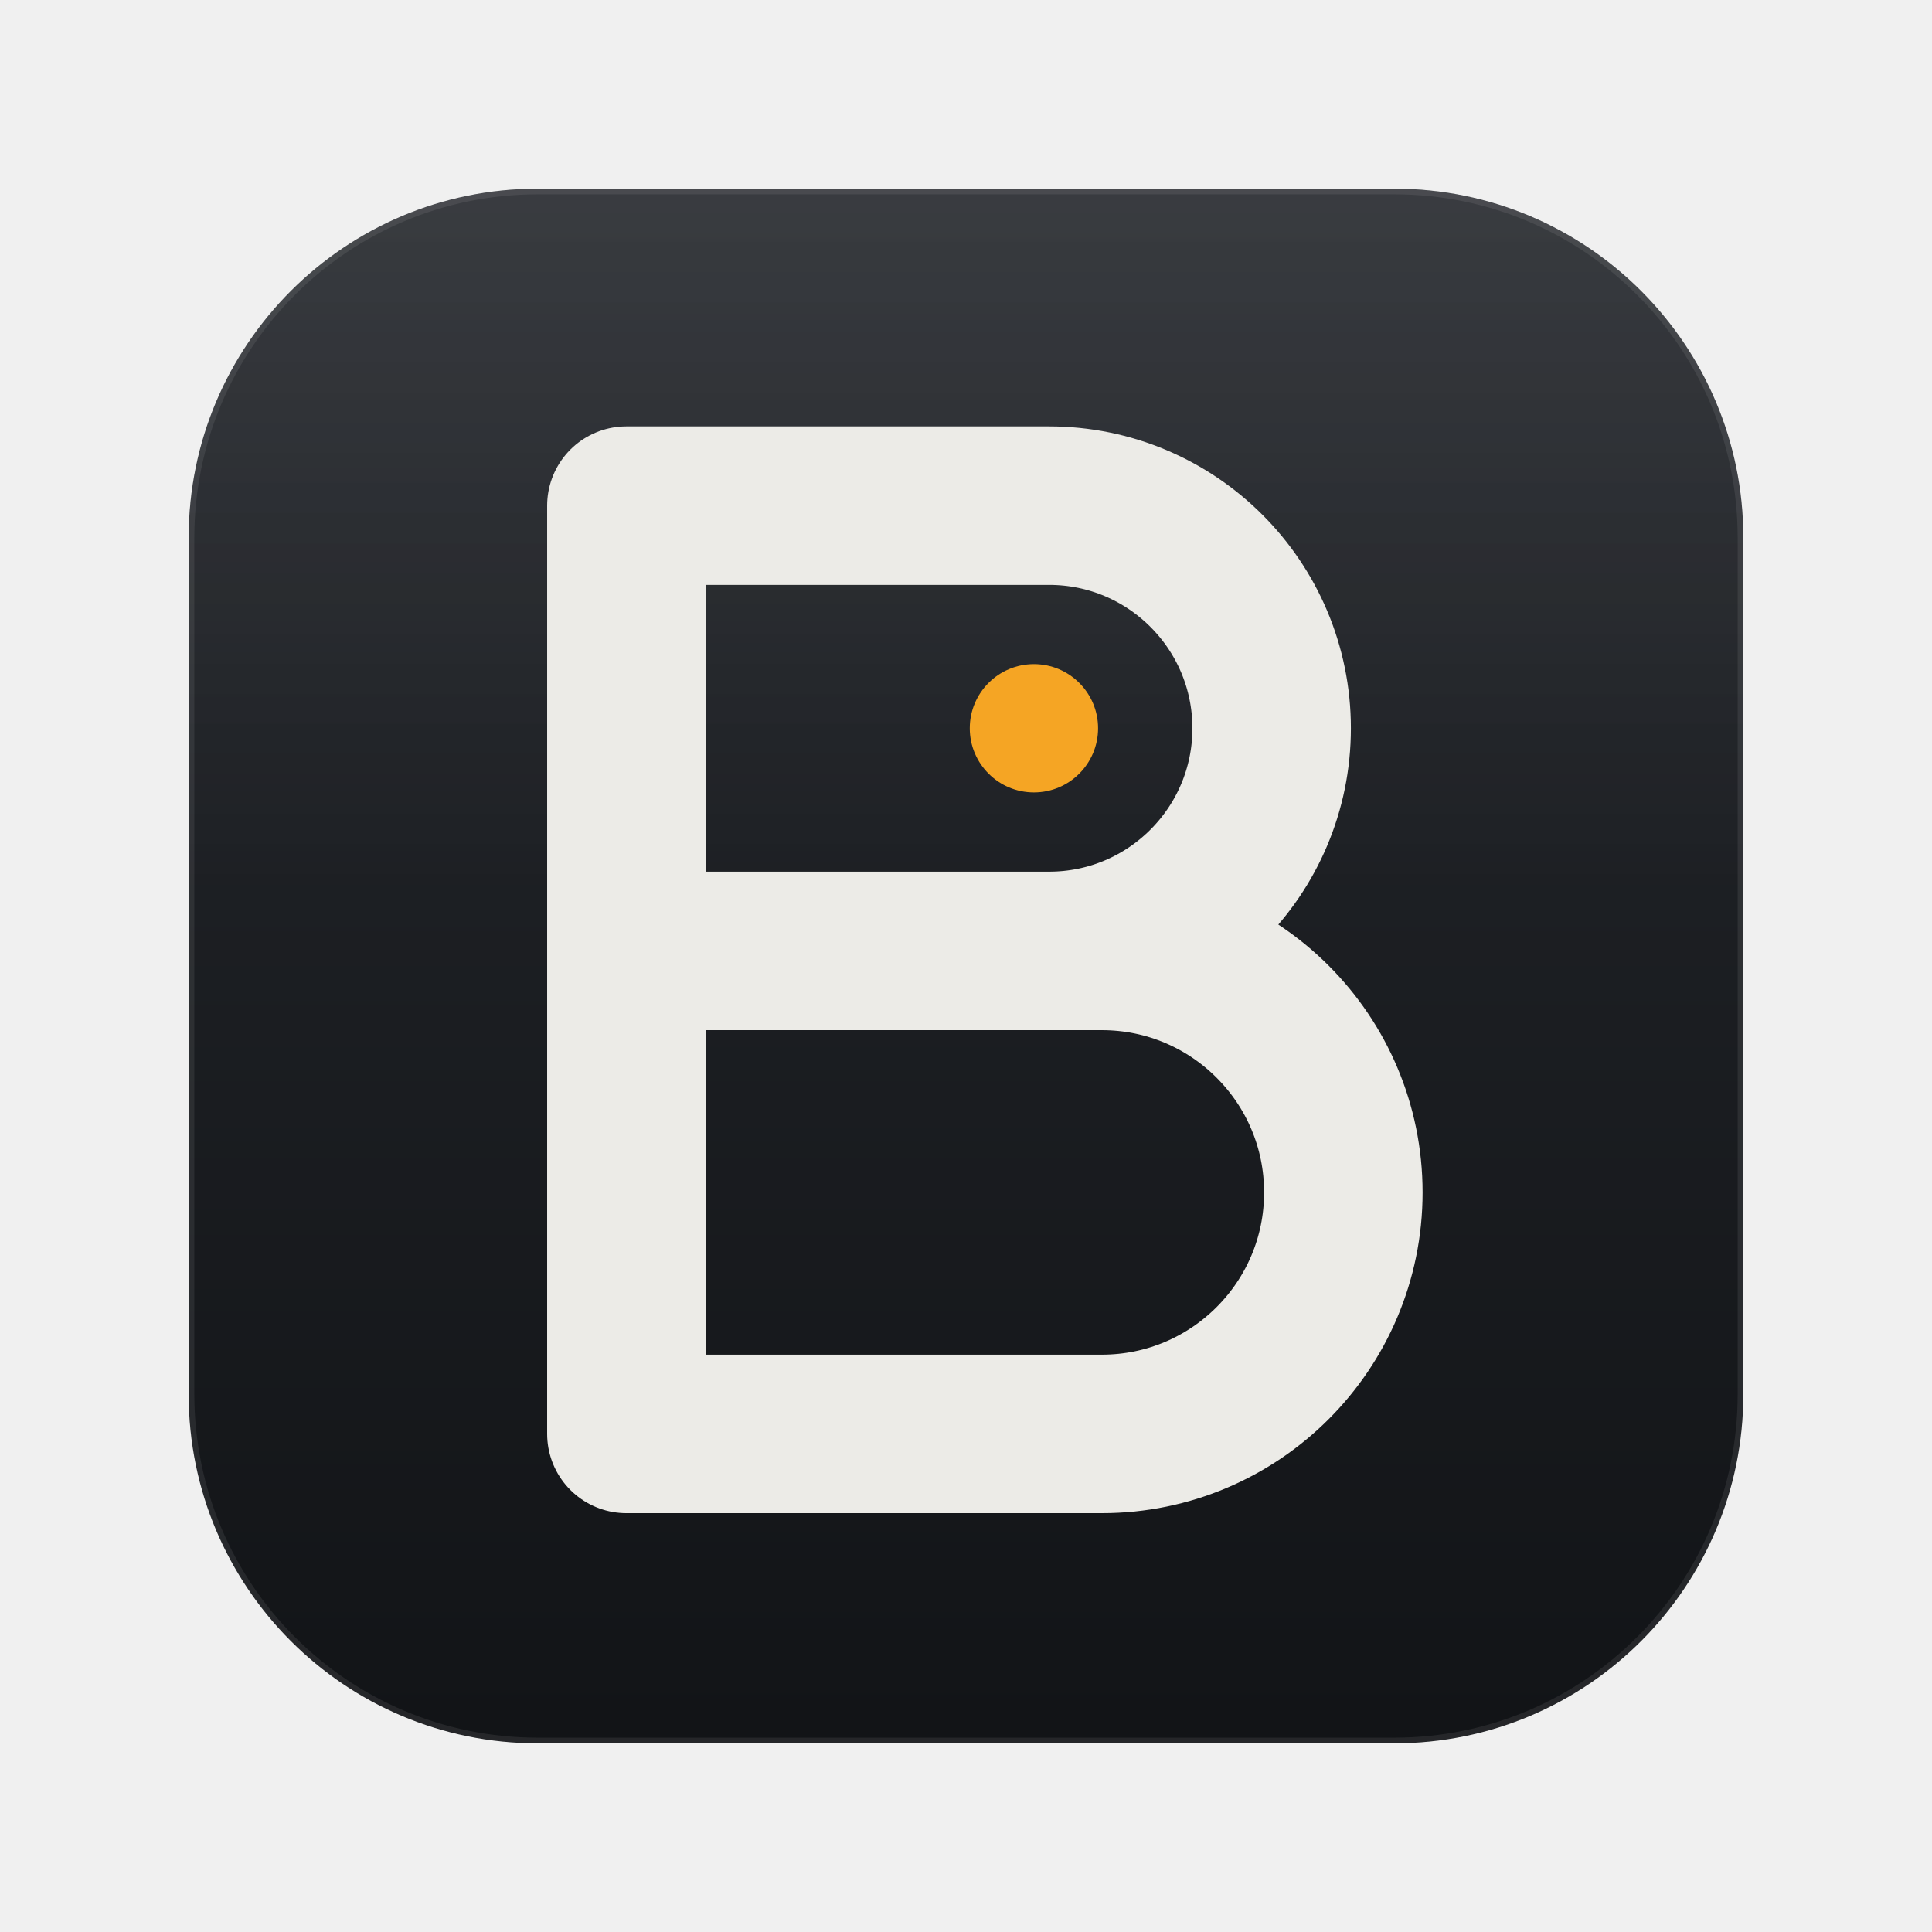
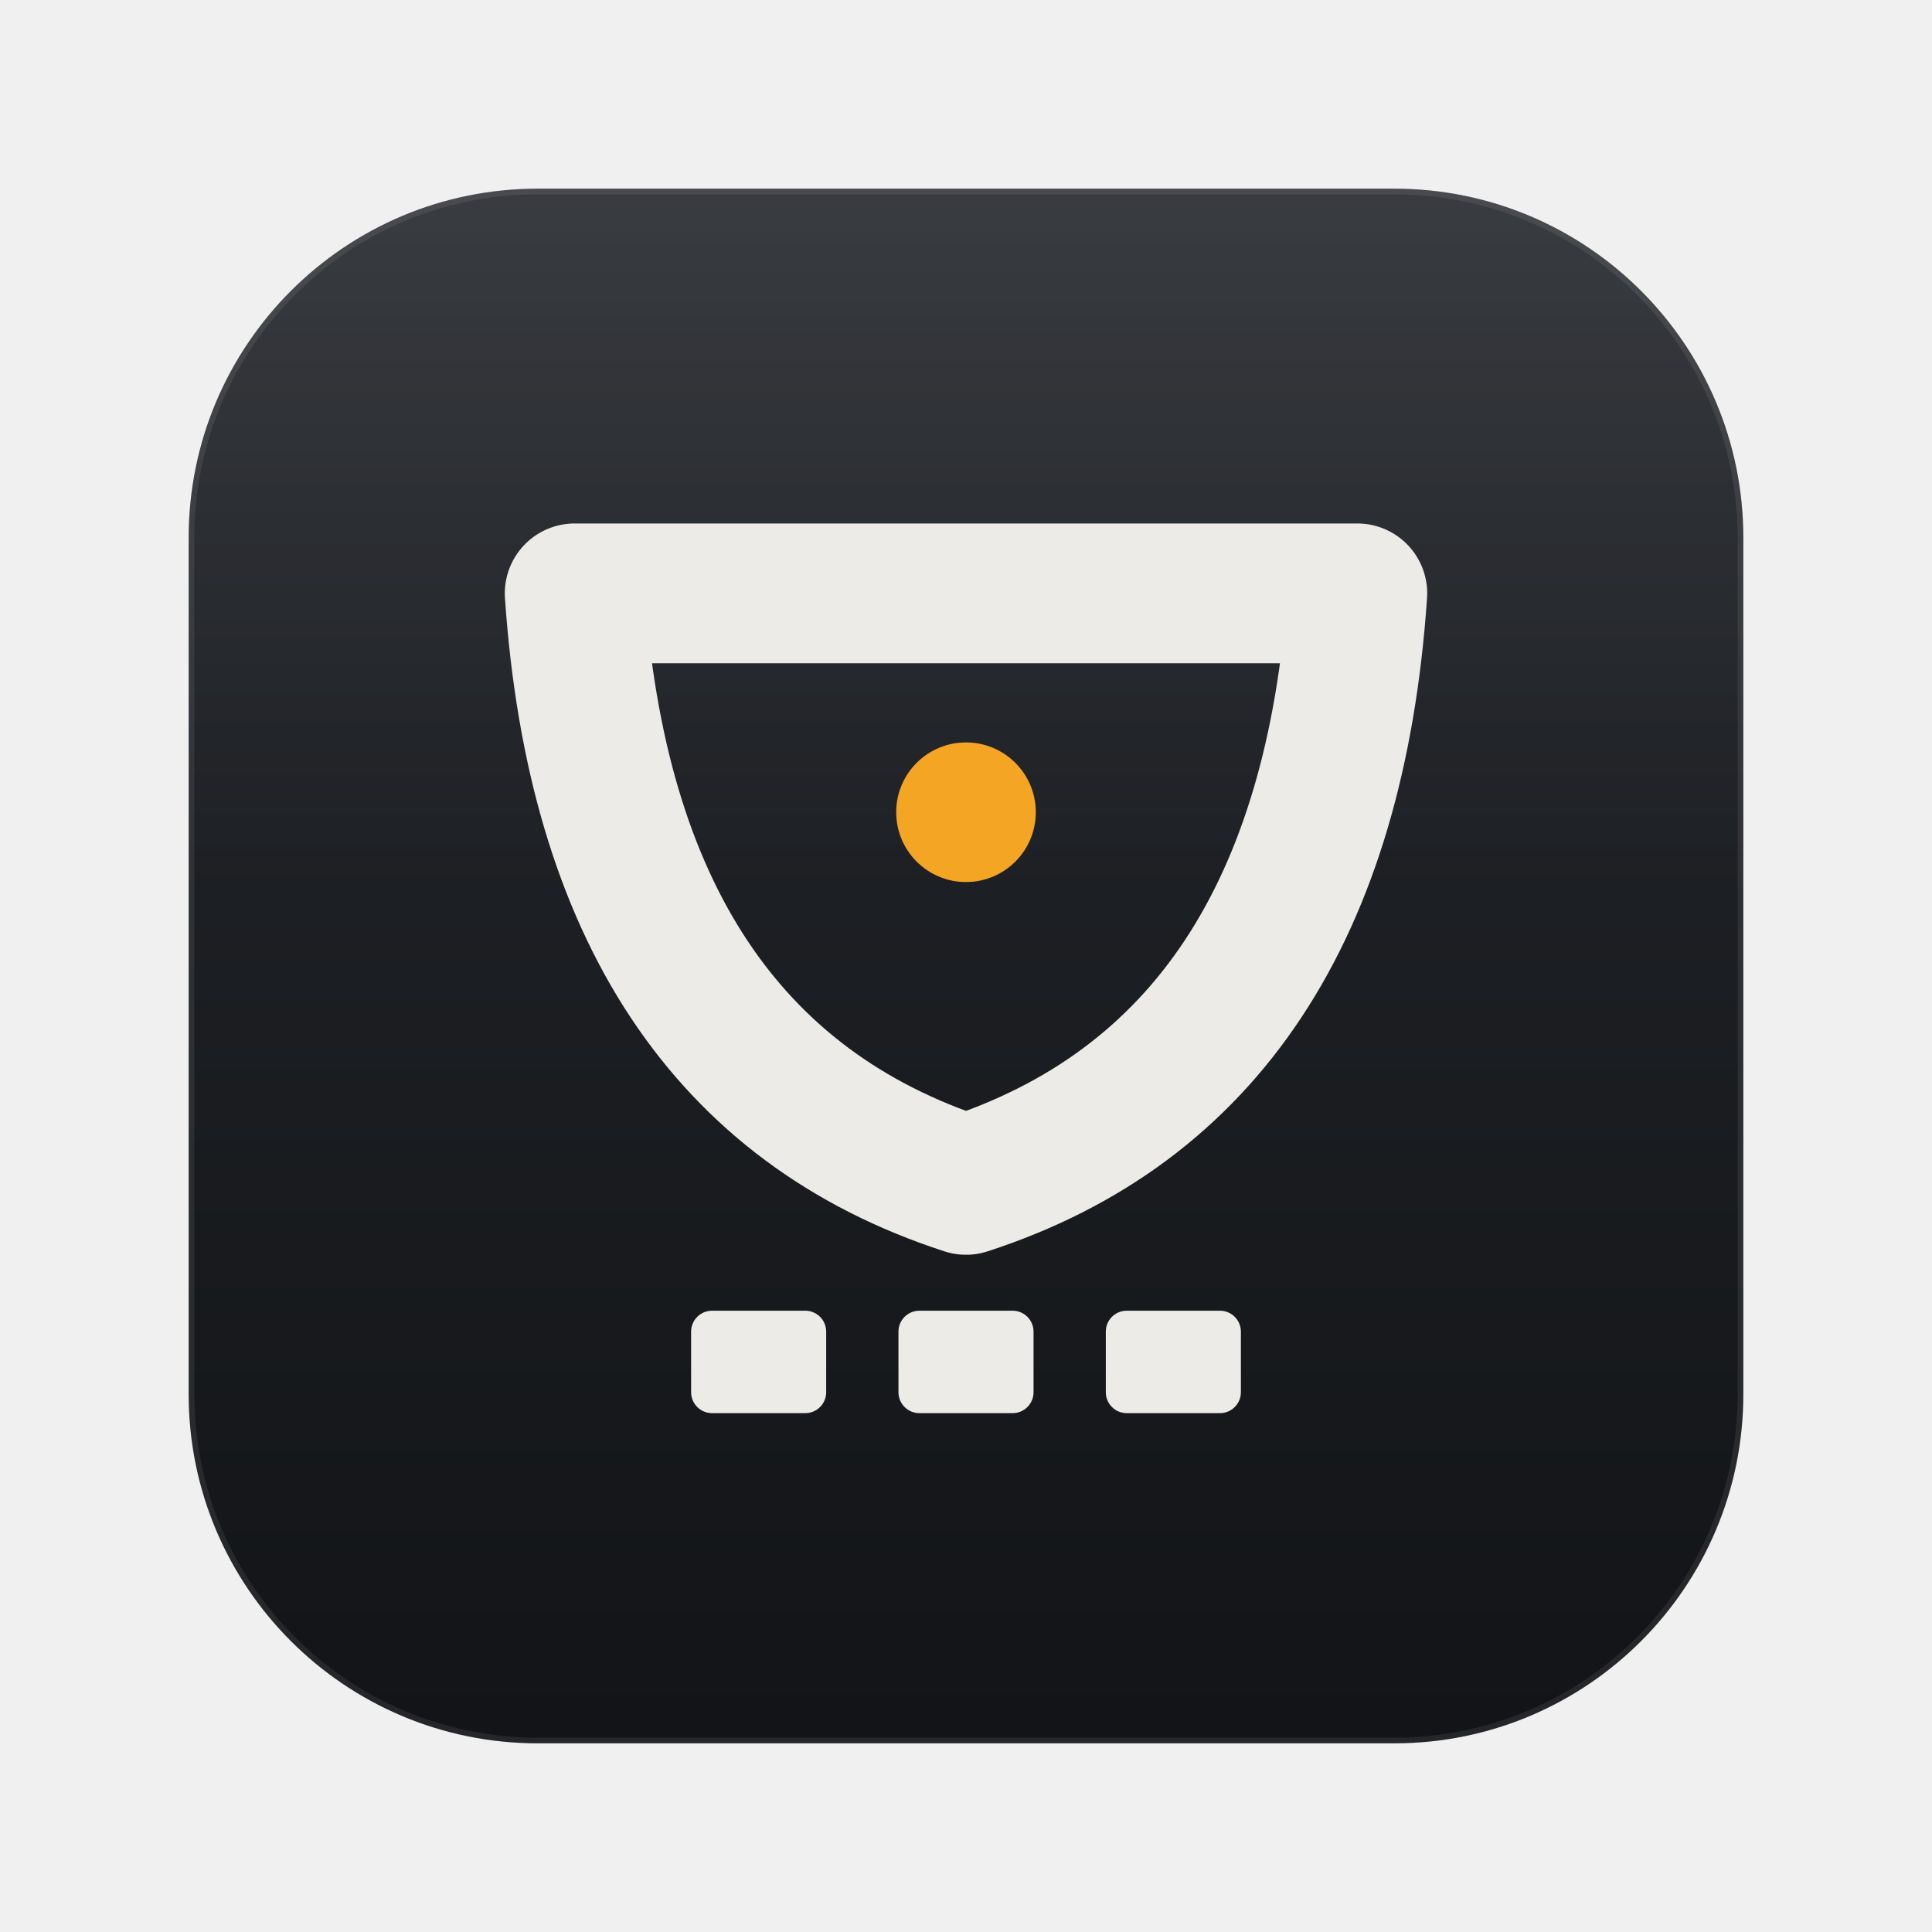
<svg xmlns="http://www.w3.org/2000/svg" viewBox="0 0 1024 1024">
  <defs>
    <linearGradient id="bg" x1="0" y1="0" x2="0" y2="1">
      <stop offset="0" stop-color="#25282d" />
      <stop offset="1" stop-color="#121417" />
    </linearGradient>
    <linearGradient id="hl" x1="0" y1="0" x2="0" y2="1">
      <stop offset="0" stop-color="#fff" stop-opacity=".09" />
      <stop offset=".45" stop-color="#fff" stop-opacity="0" />
    </linearGradient>
  </defs>
  <rect x="100" y="100" width="824" height="824" rx="185" fill="url(#bg)" />
  <rect x="100" y="100" width="824" height="824" rx="185" fill="url(#hl)" />
  <rect x="101.5" y="101.5" width="821" height="821" rx="183.5" fill="none" stroke="#fff" stroke-opacity=".08" stroke-width="3" />
-   <path d="M332 268 H556 a118 118 0 0 1 0 236 H332 Z M332 504 H584 a128 128 0 0 1 0 256 H332 Z" fill="none" stroke="#ecebe7" stroke-width="84" stroke-linejoin="round" />
-   <circle cx="548" cy="386" r="34" fill="#f5a524" />
+   <path d="M304.6 314.5H719.4Q702.1 566.3 512.0 628.0Q321.9 566.3 304.6 314.5Z" fill="none" stroke="#ecebe7" stroke-width="74.1" stroke-linecap="round" stroke-linejoin="round" />
+   <rect x="366.3" y="694.7" width="71.6" height="54.3" rx="11.1" fill="#ecebe7" />
+   <rect x="476.2" y="694.7" width="71.6" height="54.3" rx="11.1" fill="#ecebe7" />
+   <rect x="586.1" y="694.7" width="71.6" height="54.3" rx="11.1" fill="#ecebe7" />
+   <circle cx="512.0" cy="430.5" r="37.0" fill="#f5a524" />
</svg>
